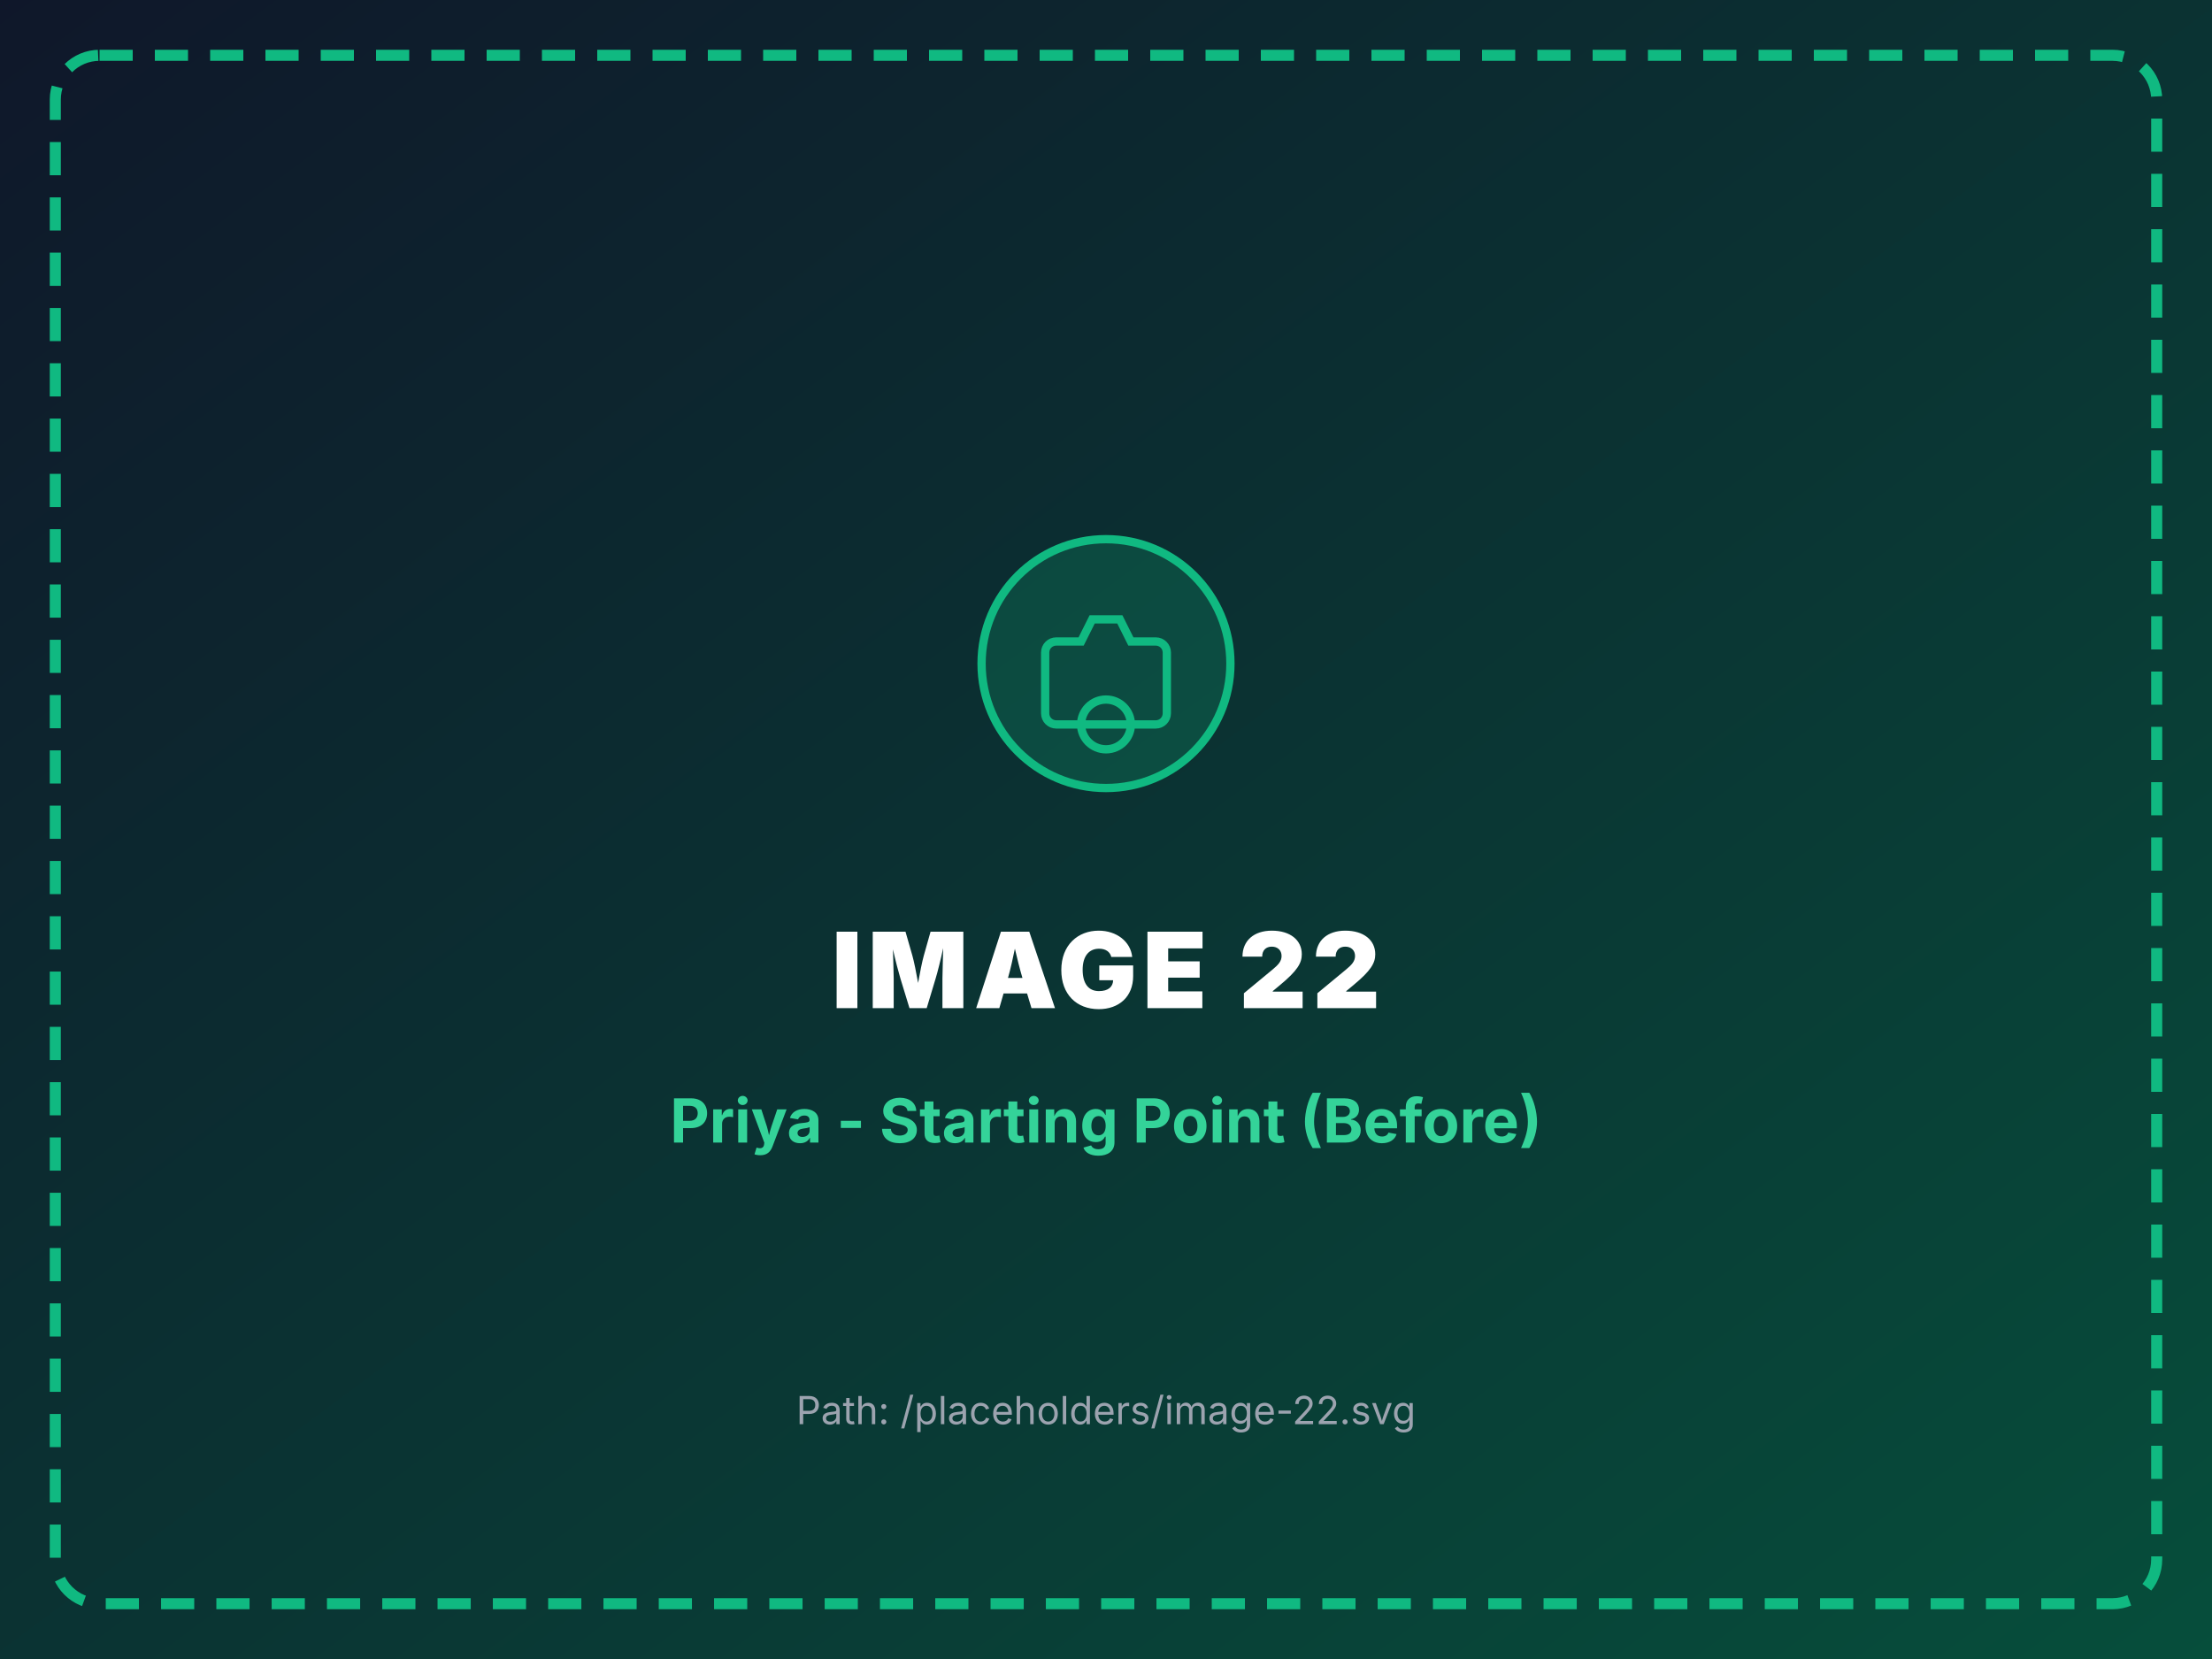
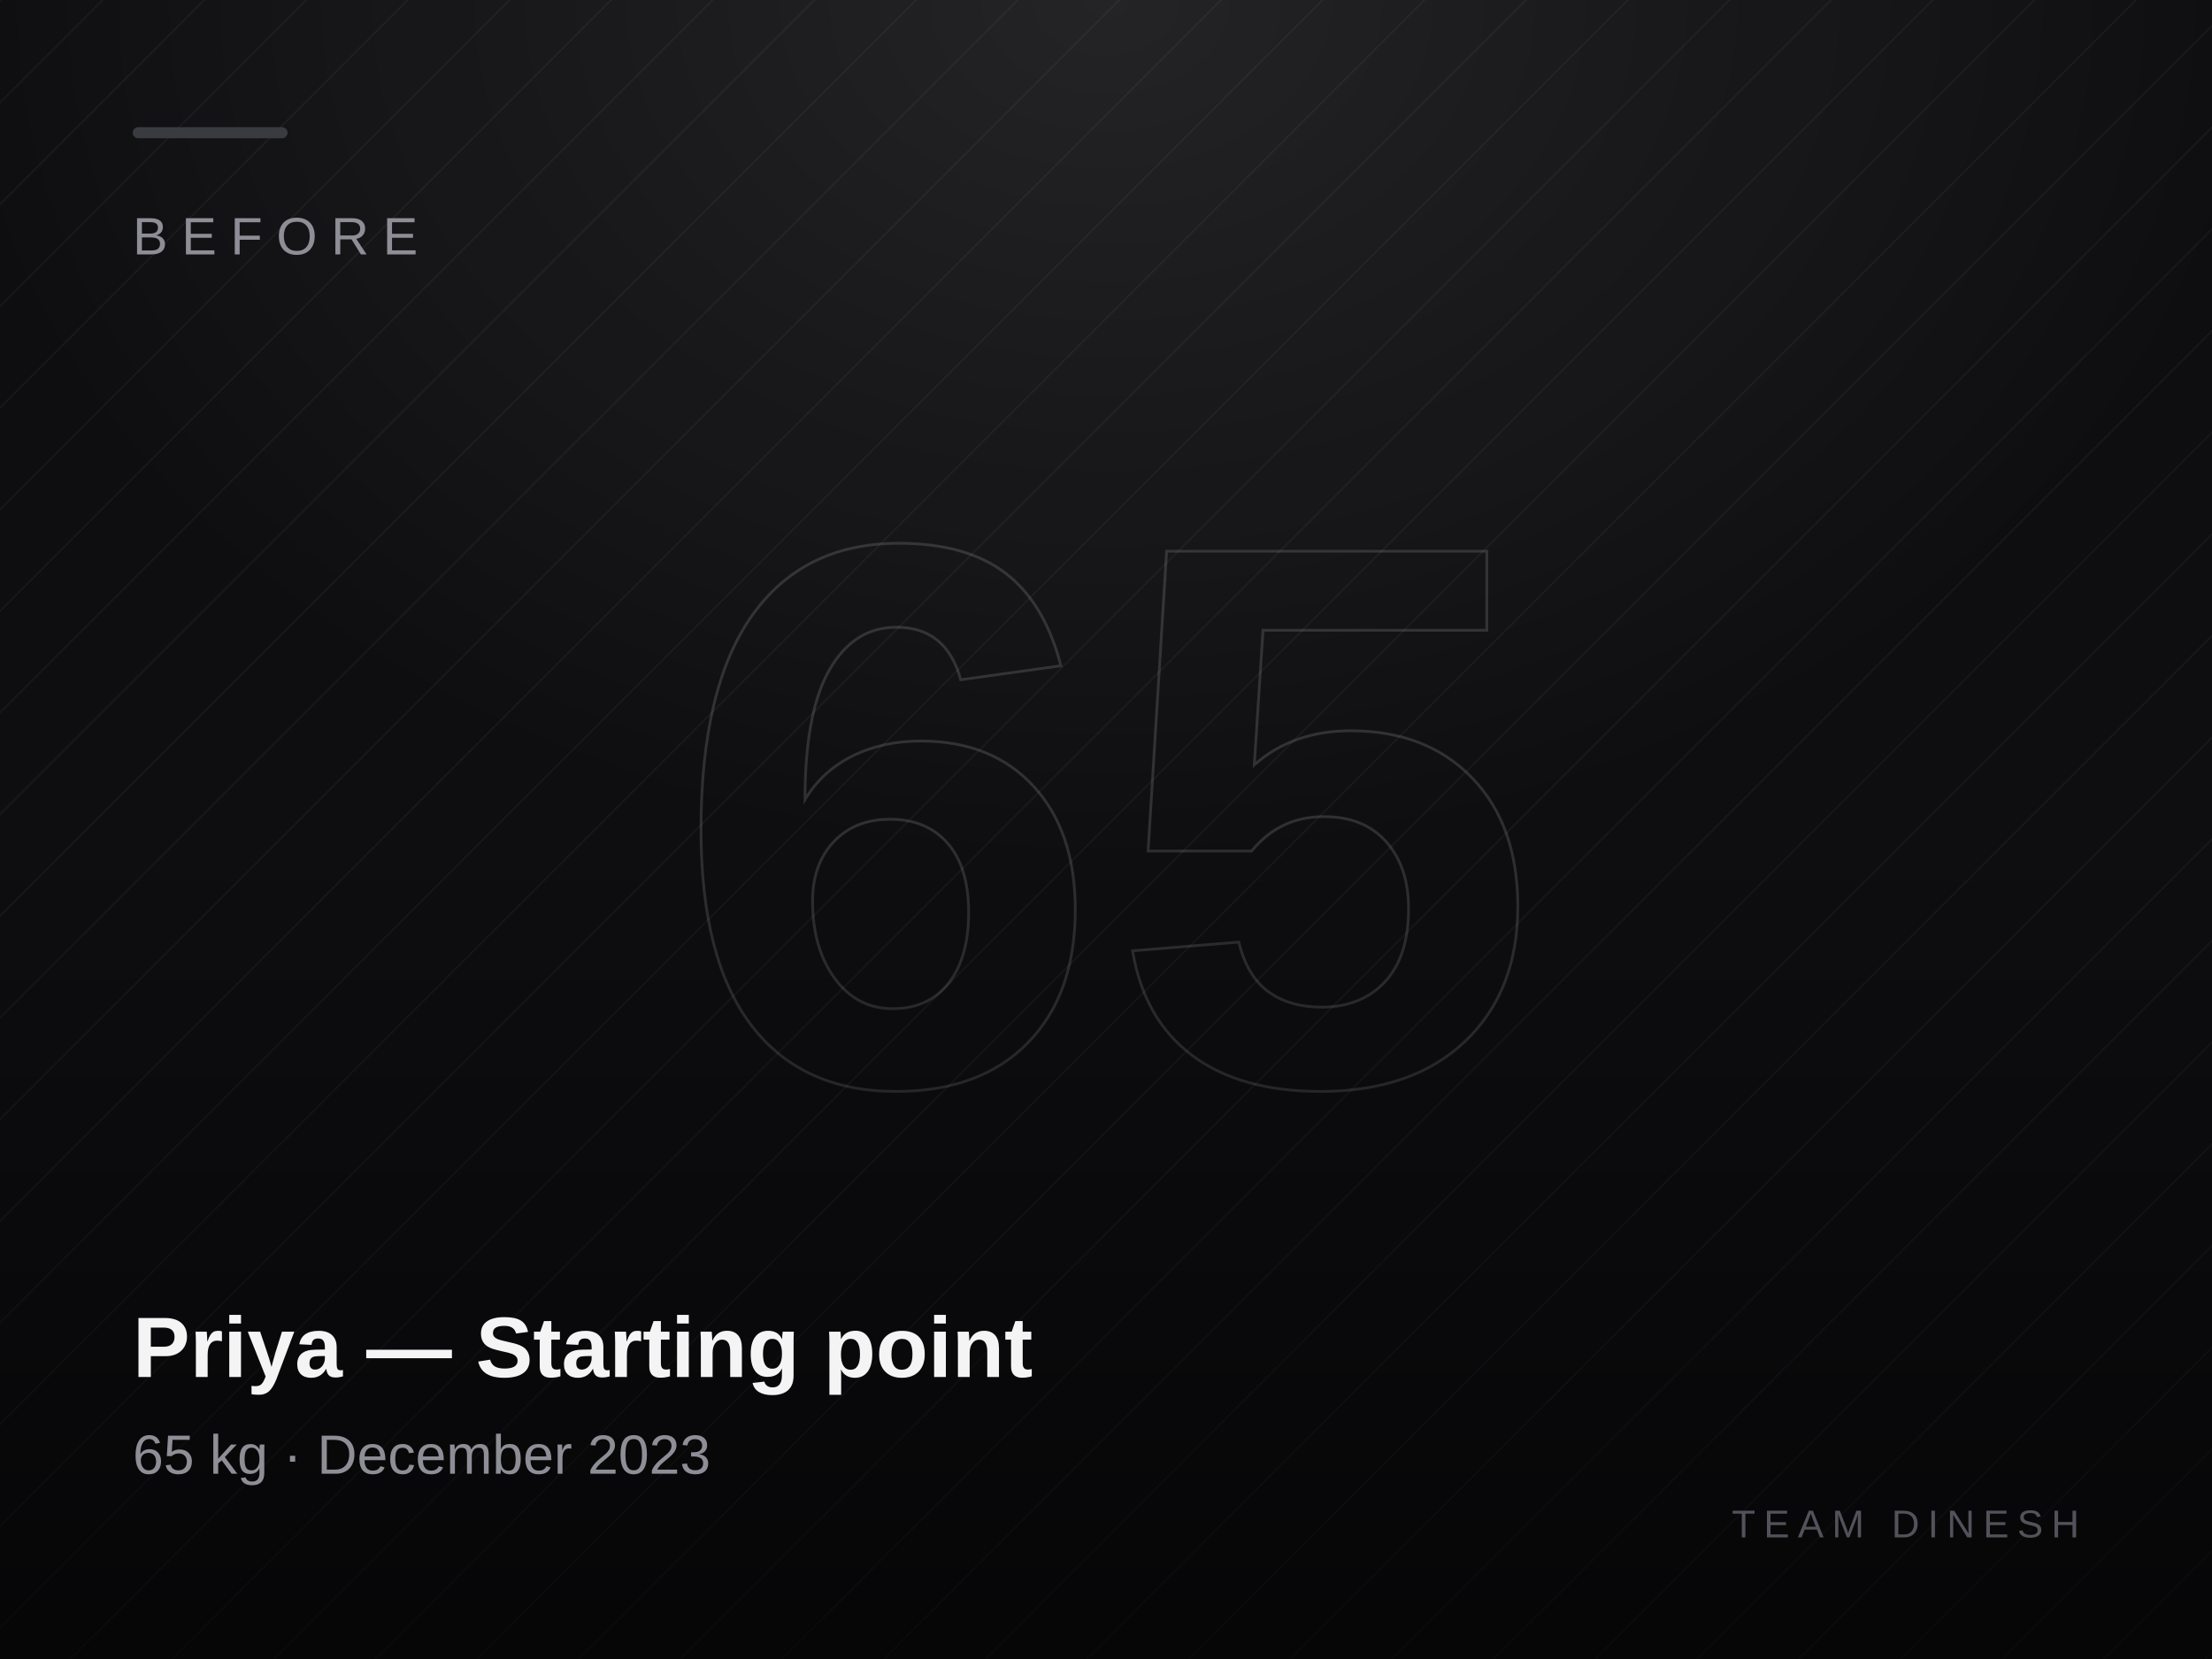
<svg xmlns="http://www.w3.org/2000/svg" width="800" height="600" viewBox="0 0 800 600">
  <defs>
-     <linearGradient id="bg-22" x1="0%" y1="0%" x2="100%" y2="100%">
-       <stop offset="0%" stop-color="#0f172a" />
-       <stop offset="100%" stop-color="#064e3b" />
+     <radialGradient id="glow" cx="50%" cy="0%" r="95%">
+       <stop offset="0%" stop-color="#ffffff" stop-opacity="0.09" />
+       <stop offset="55%" stop-color="#ffffff" stop-opacity="0" />
+     </radialGradient>
+     <pattern id="lines" width="26" height="26" patternTransform="rotate(45)" patternUnits="userSpaceOnUse">
+       <line x1="0" y1="0" x2="0" y2="26" stroke="#ffffff" stroke-opacity="0.05" stroke-width="1" />
+     </pattern>
+     <linearGradient id="vig" x1="0" y1="0" x2="0" y2="1">
+       <stop offset="50%" stop-color="#000000" stop-opacity="0" />
+       <stop offset="100%" stop-color="#000000" stop-opacity="0.6" />
    </linearGradient>
  </defs>
-   <rect width="100%" height="100%" fill="url(#bg-22)" />
-   <rect x="20" y="20" width="760" height="560" rx="16" fill="none" stroke="#10b981" stroke-width="4" stroke-dasharray="12 8" />
-   <g transform="translate(400, 240)" text-anchor="middle">
-     <circle r="45" fill="#10b981" fill-opacity="0.2" stroke="#10b981" stroke-width="3" />
-     <path d="M-18 -8 h9 l4 -8 h10 l4 8 h9 a4 4 0 0 1 4 4 v22 a4 4 0 0 1 -4 4 h-36 a4 4 0 0 1 -4 -4 v-22 a4 4 0 0 1 4 -4 z M 0 13 a9 9 0 1 0 0.001 0" fill="none" stroke="#10b981" stroke-width="3" />
-   </g>
-   <text x="50%" y="350" dominant-baseline="middle" text-anchor="middle" font-family="system-ui, -apple-system, sans-serif" font-size="38" font-weight="900" fill="#ffffff" letter-spacing="2">
-     IMAGE 22
-   </text>
-   <text x="50%" y="405" dominant-baseline="middle" text-anchor="middle" font-family="system-ui, -apple-system, sans-serif" font-size="22" font-weight="700" fill="#34d399">
-     Priya - Starting Point (Before)
-   </text>
-   <text x="50%" y="510" dominant-baseline="middle" text-anchor="middle" font-family="system-ui, -apple-system, sans-serif" font-size="14" fill="#9ca3af">
-     Path: /placeholders/image-22.svg
-   </text>
+   <rect width="800" height="600" fill="#0e0e11" />
+   <rect width="800" height="600" fill="url(#glow)" />
+   <rect width="800" height="600" fill="url(#lines)" />
+   <text x="400" y="392" text-anchor="middle" font-family="'Arial Narrow', Arial, Helvetica, sans-serif" font-weight="900" font-size="280" letter-spacing="2" fill="none" stroke="#ffffff" stroke-opacity="0.14">65</text>
+   <rect width="800" height="600" fill="url(#vig)" />
+   <rect x="48" y="46" width="56" height="4" rx="2" fill="#3a3a41" />
+   <text x="48" y="92" font-family="Arial, Helvetica, sans-serif" font-size="19" letter-spacing="5" fill="#8e8e96">BEFORE</text>
+   <text x="48" y="498" font-family="Arial, Helvetica, sans-serif" font-size="31" font-weight="700" fill="#f4f4f5">Priya — Starting point</text>
+   <text x="48" y="533" font-family="Arial, Helvetica, sans-serif" font-size="20" fill="#8e8e96">65 kg · December 2023</text>
+   <text x="752" y="556" text-anchor="end" font-family="Arial, Helvetica, sans-serif" font-size="14" letter-spacing="3" fill="#52525b">TEAM DINESH</text>
</svg>
